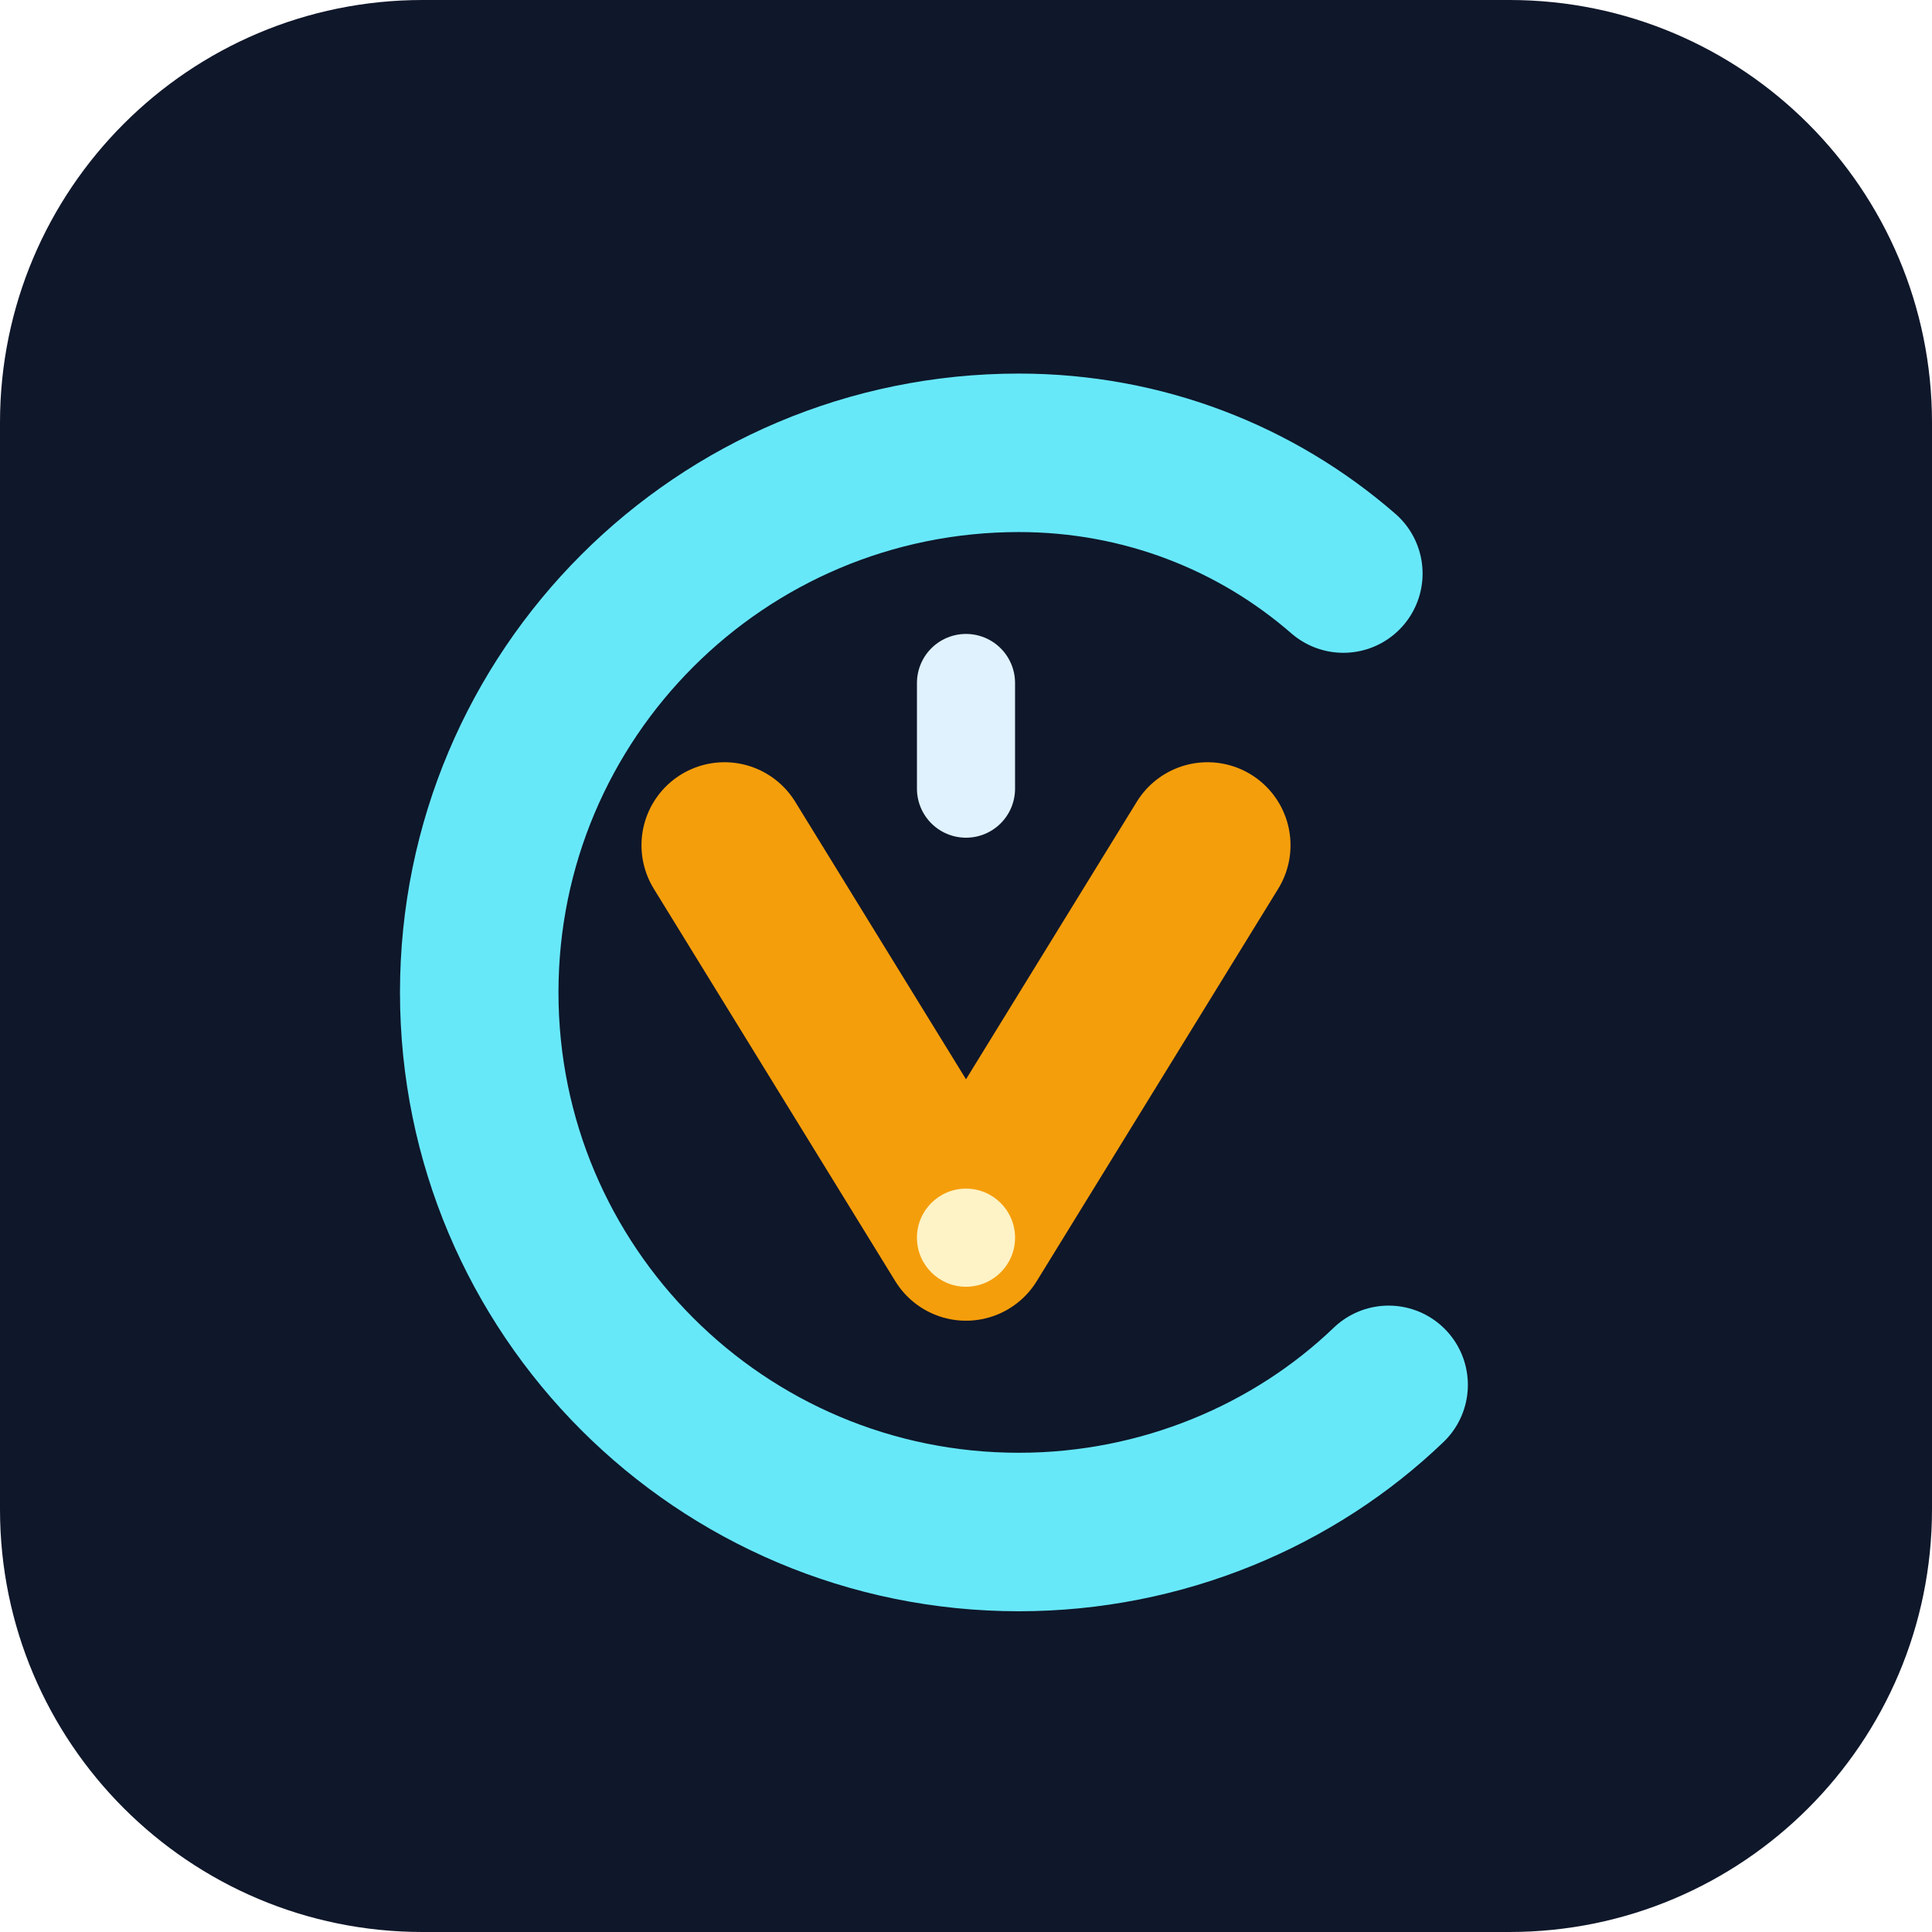
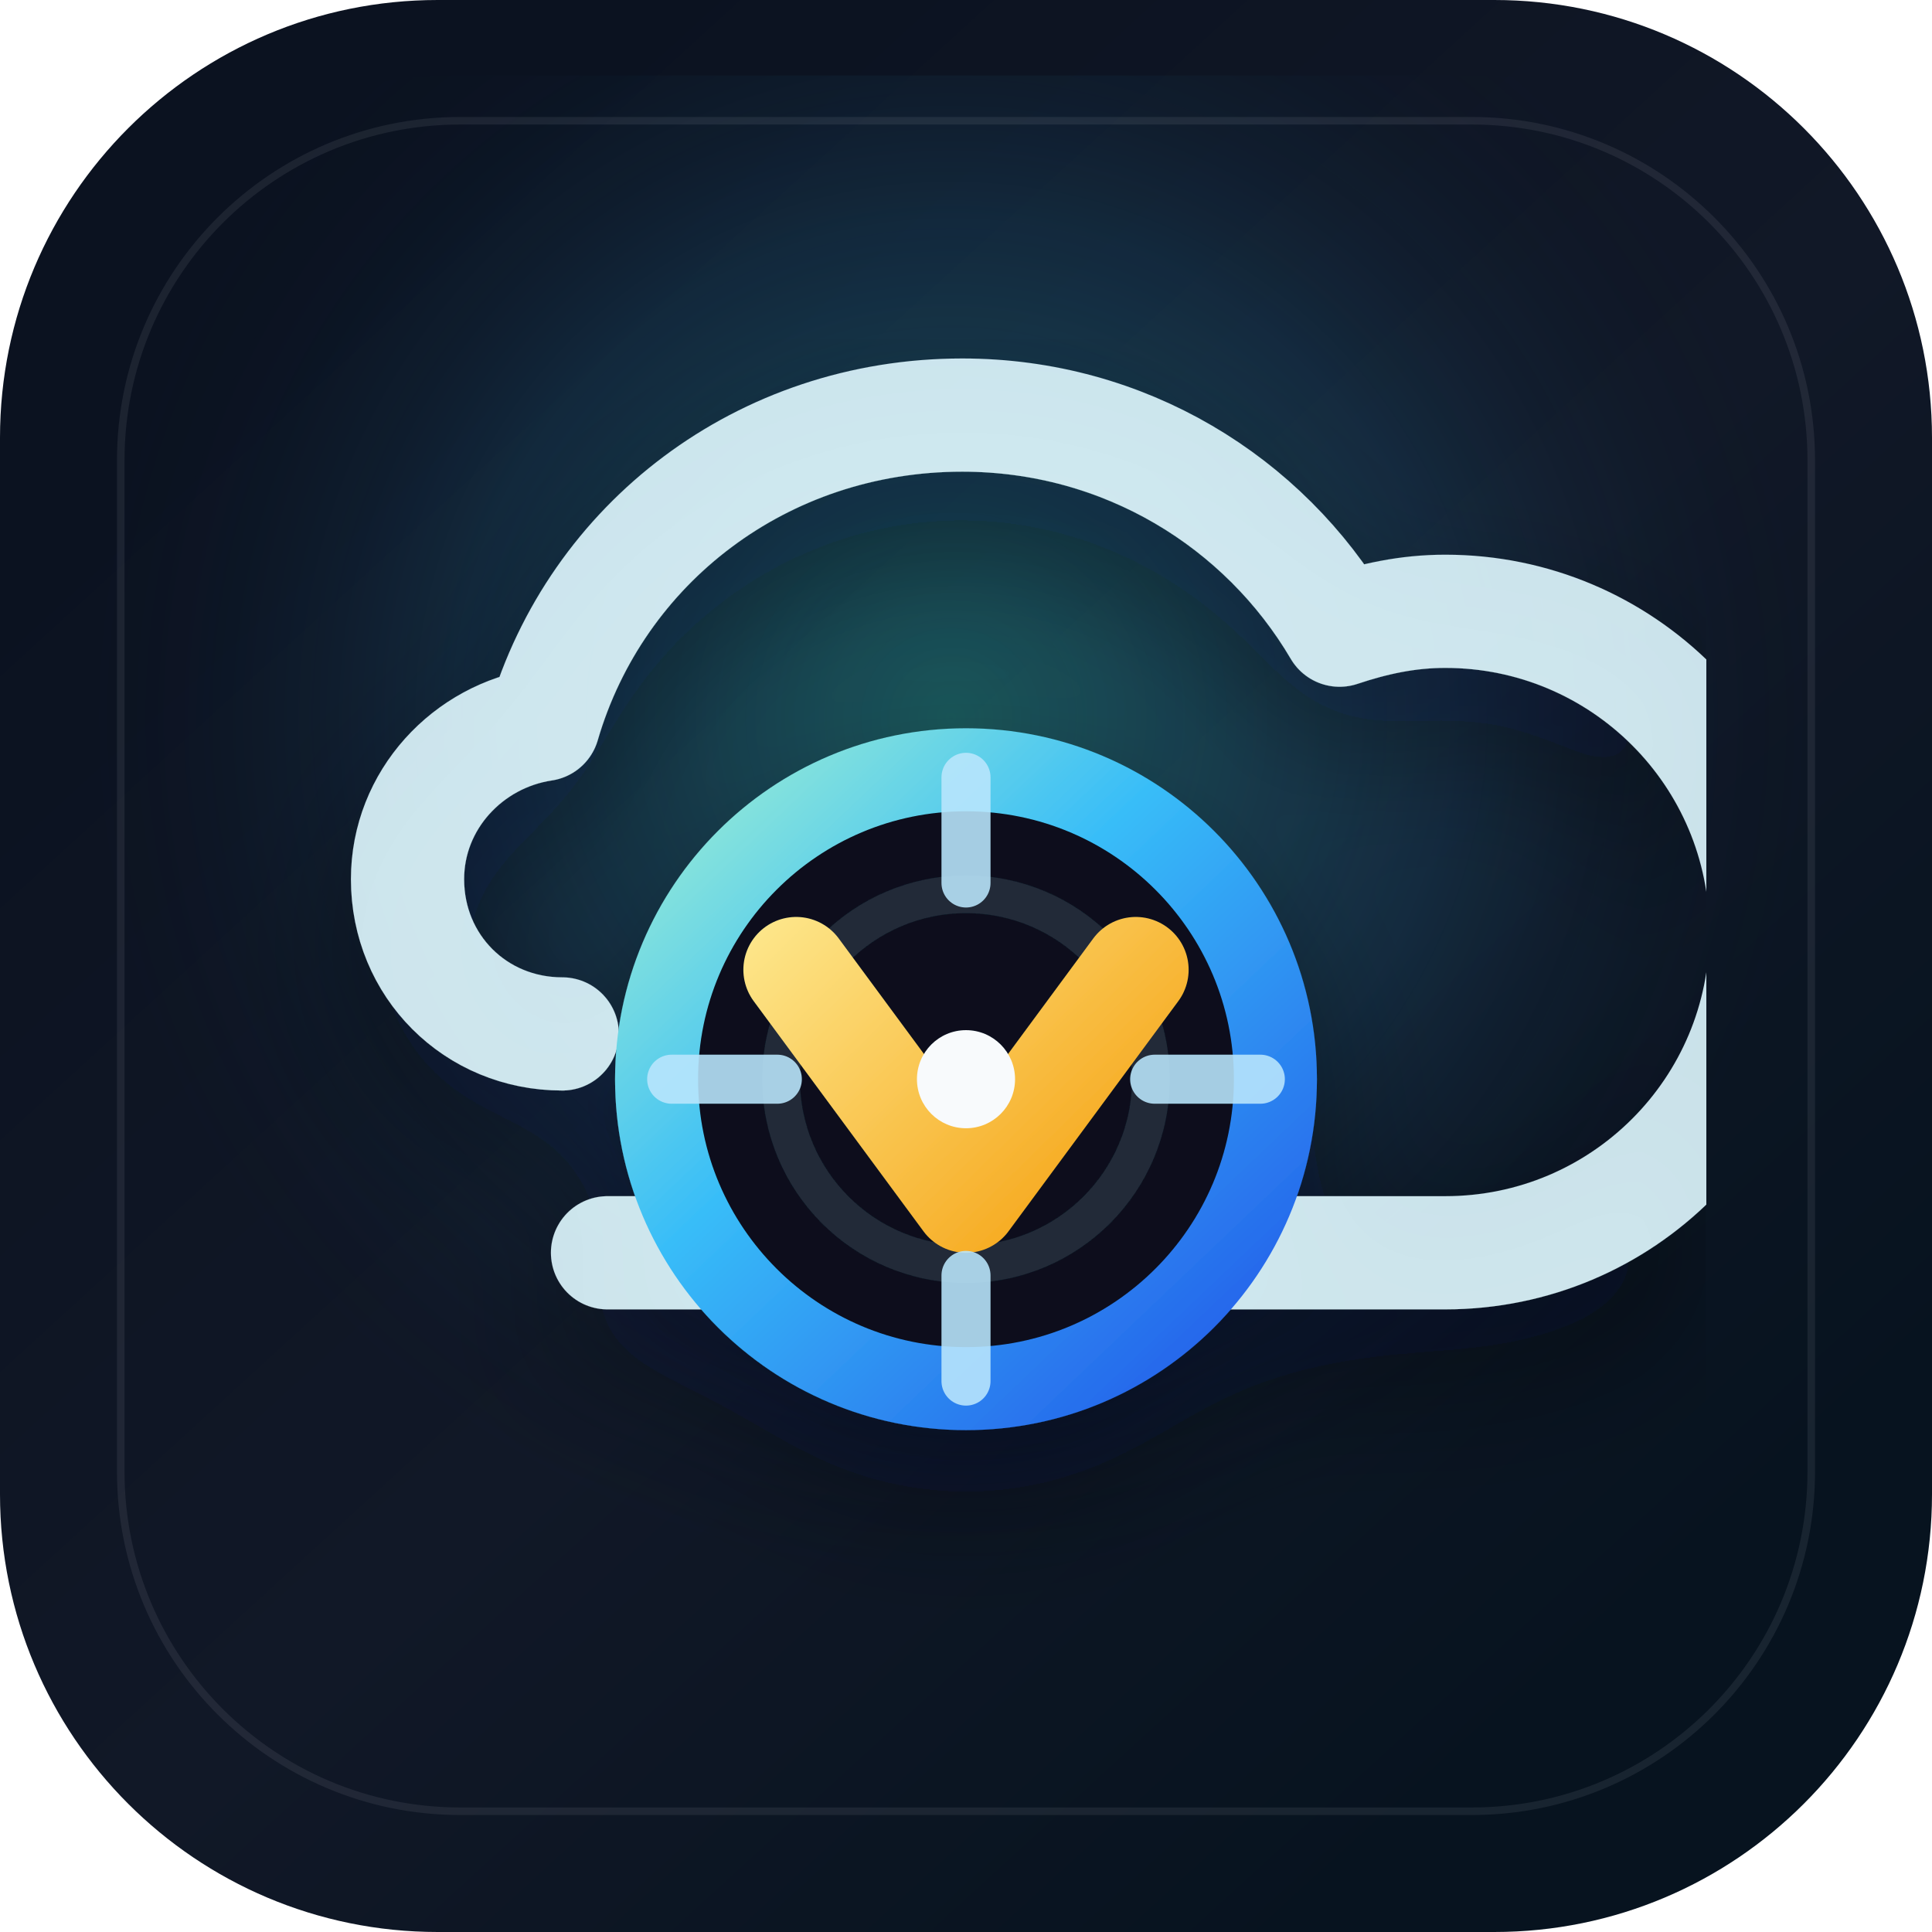
<svg xmlns="http://www.w3.org/2000/svg" width="192" height="192" viewBox="0 0 512 512" role="img" aria-label="Cloud Vault">
-   <rect width="512" height="512" rx="112" fill="#0F172A" />
-   <path d="M356 152C333 132 303 120 270 120c-79 0-143 64-143 143s64 143 143 143c38 0 73-15 98-39" fill="none" stroke="#67E8F9" stroke-width="42" stroke-linecap="round" />
-   <path d="M192 224l64 104 64-104" fill="none" stroke="#F59E0B" stroke-width="44" stroke-linecap="round" stroke-linejoin="round" />
-   <path d="M256 181v28" stroke="#E0F2FE" stroke-width="26" stroke-linecap="round" />
-   <circle cx="256" cy="328" r="13" fill="#FEF3C7" />
+   <defs>
+     <linearGradient id="bg" x1="86" y1="70" x2="426" y2="442" gradientUnits="userSpaceOnUse">
+       <stop stop-color="#0B1220" />
+       <stop offset="0.54" stop-color="#111827" />
+       <stop offset="1" stop-color="#07131F" />
+     </linearGradient>
+     <radialGradient id="glow" cx="0" cy="0" r="1" gradientUnits="userSpaceOnUse" gradientTransform="translate(252 190) rotate(90) scale(236)">
+       <stop stop-color="#2DD4BF" stop-opacity="0.34" />
+       <stop offset="0.56" stop-color="#38BDF8" stop-opacity="0.12" />
+       <stop offset="1" stop-color="#020617" stop-opacity="0" />
+     </radialGradient>
+     <linearGradient id="ring" x1="184" y1="180" x2="340" y2="344" gradientUnits="userSpaceOnUse">
+       <stop stop-color="#A7F3D0" />
+       <stop offset="0.46" stop-color="#38BDF8" />
+       <stop offset="1" stop-color="#2563EB" />
+     </linearGradient>
+     <linearGradient id="gold" x1="211" y1="236" x2="303" y2="330" gradientUnits="userSpaceOnUse">
+       <stop stop-color="#FDE68A" />
+       <stop offset="1" stop-color="#F59E0B" />
+     </linearGradient>
+     <filter id="shadow" x="60" y="72" width="392" height="376" color-interpolation-filters="sRGB" filterUnits="userSpaceOnUse">
+       <feDropShadow dx="0" dy="18" stdDeviation="18" flood-color="#020617" flood-opacity="0.42" />
+     </filter>
+   </defs>
+   <rect width="512" height="512" rx="116" fill="url(#bg)" />
+   <rect x="20" y="20" width="472" height="472" rx="100" fill="url(#glow)" />
+   <rect x="32" y="32" width="448" height="448" rx="90" fill="none" stroke="#E2E8F0" stroke-opacity="0.08" stroke-width="2" />
+   <g filter="url(#shadow)">
+     <path d="M149 274c-23 0-41-18-41-41 0-21 16-38 36-41 14-48 58-82 111-82 43 0 80 23 100 57 9-3 18-5 28-5 47 0 85 38 85 85s-38 85-85 85H161" fill="none" stroke="#DFF9FF" stroke-linecap="round" stroke-linejoin="round" stroke-opacity="0.9" stroke-width="30" />
+     <circle cx="256" cy="286" r="82" fill="#07111F" stroke="url(#ring)" stroke-width="22" />
+     <circle cx="256" cy="286" r="49" fill="none" stroke="#E2E8F0" stroke-opacity="0.12" stroke-width="10" />
+     <path d="M211 257l45 61 45-61" fill="none" stroke="url(#gold)" stroke-linecap="round" stroke-linejoin="round" stroke-width="28" />
+     <circle cx="256" cy="286" r="13" fill="#F8FAFC" />
+     <path d="M256 206v28M334 286h-28M256 366v-28M178 286h28" stroke="#BAE6FD" stroke-linecap="round" stroke-opacity="0.88" stroke-width="13" />
+   </g>
</svg>
